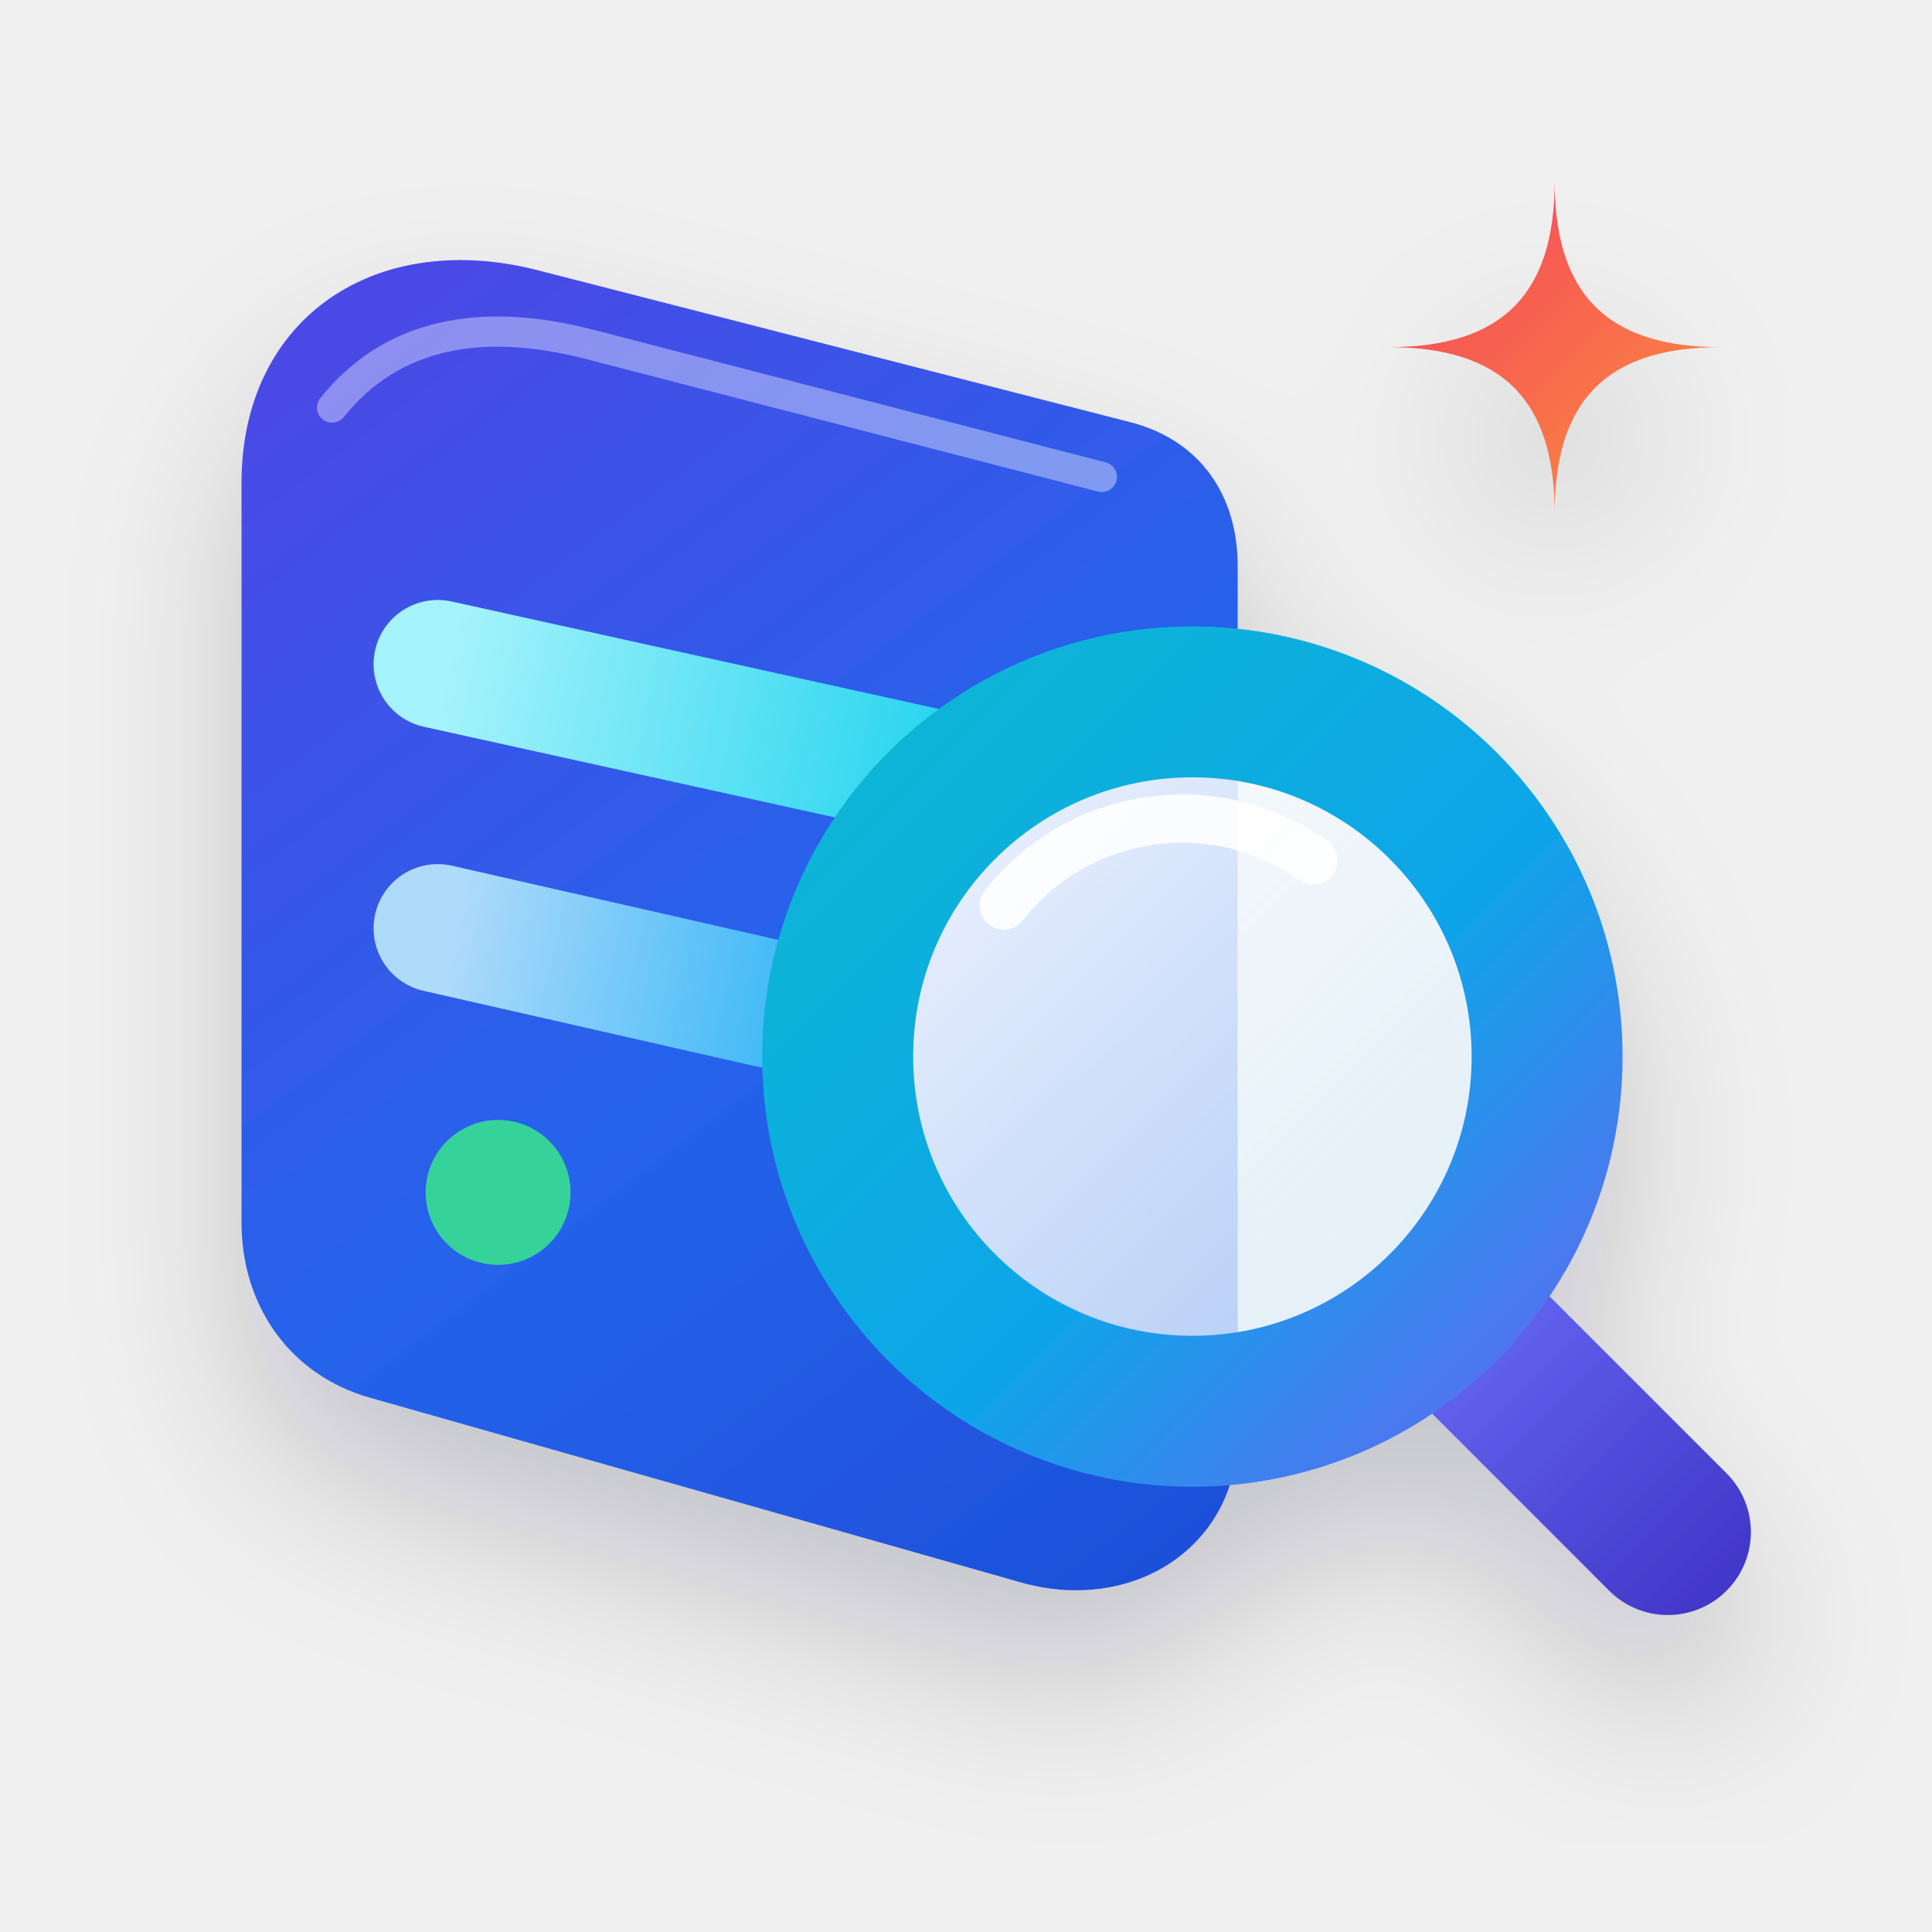
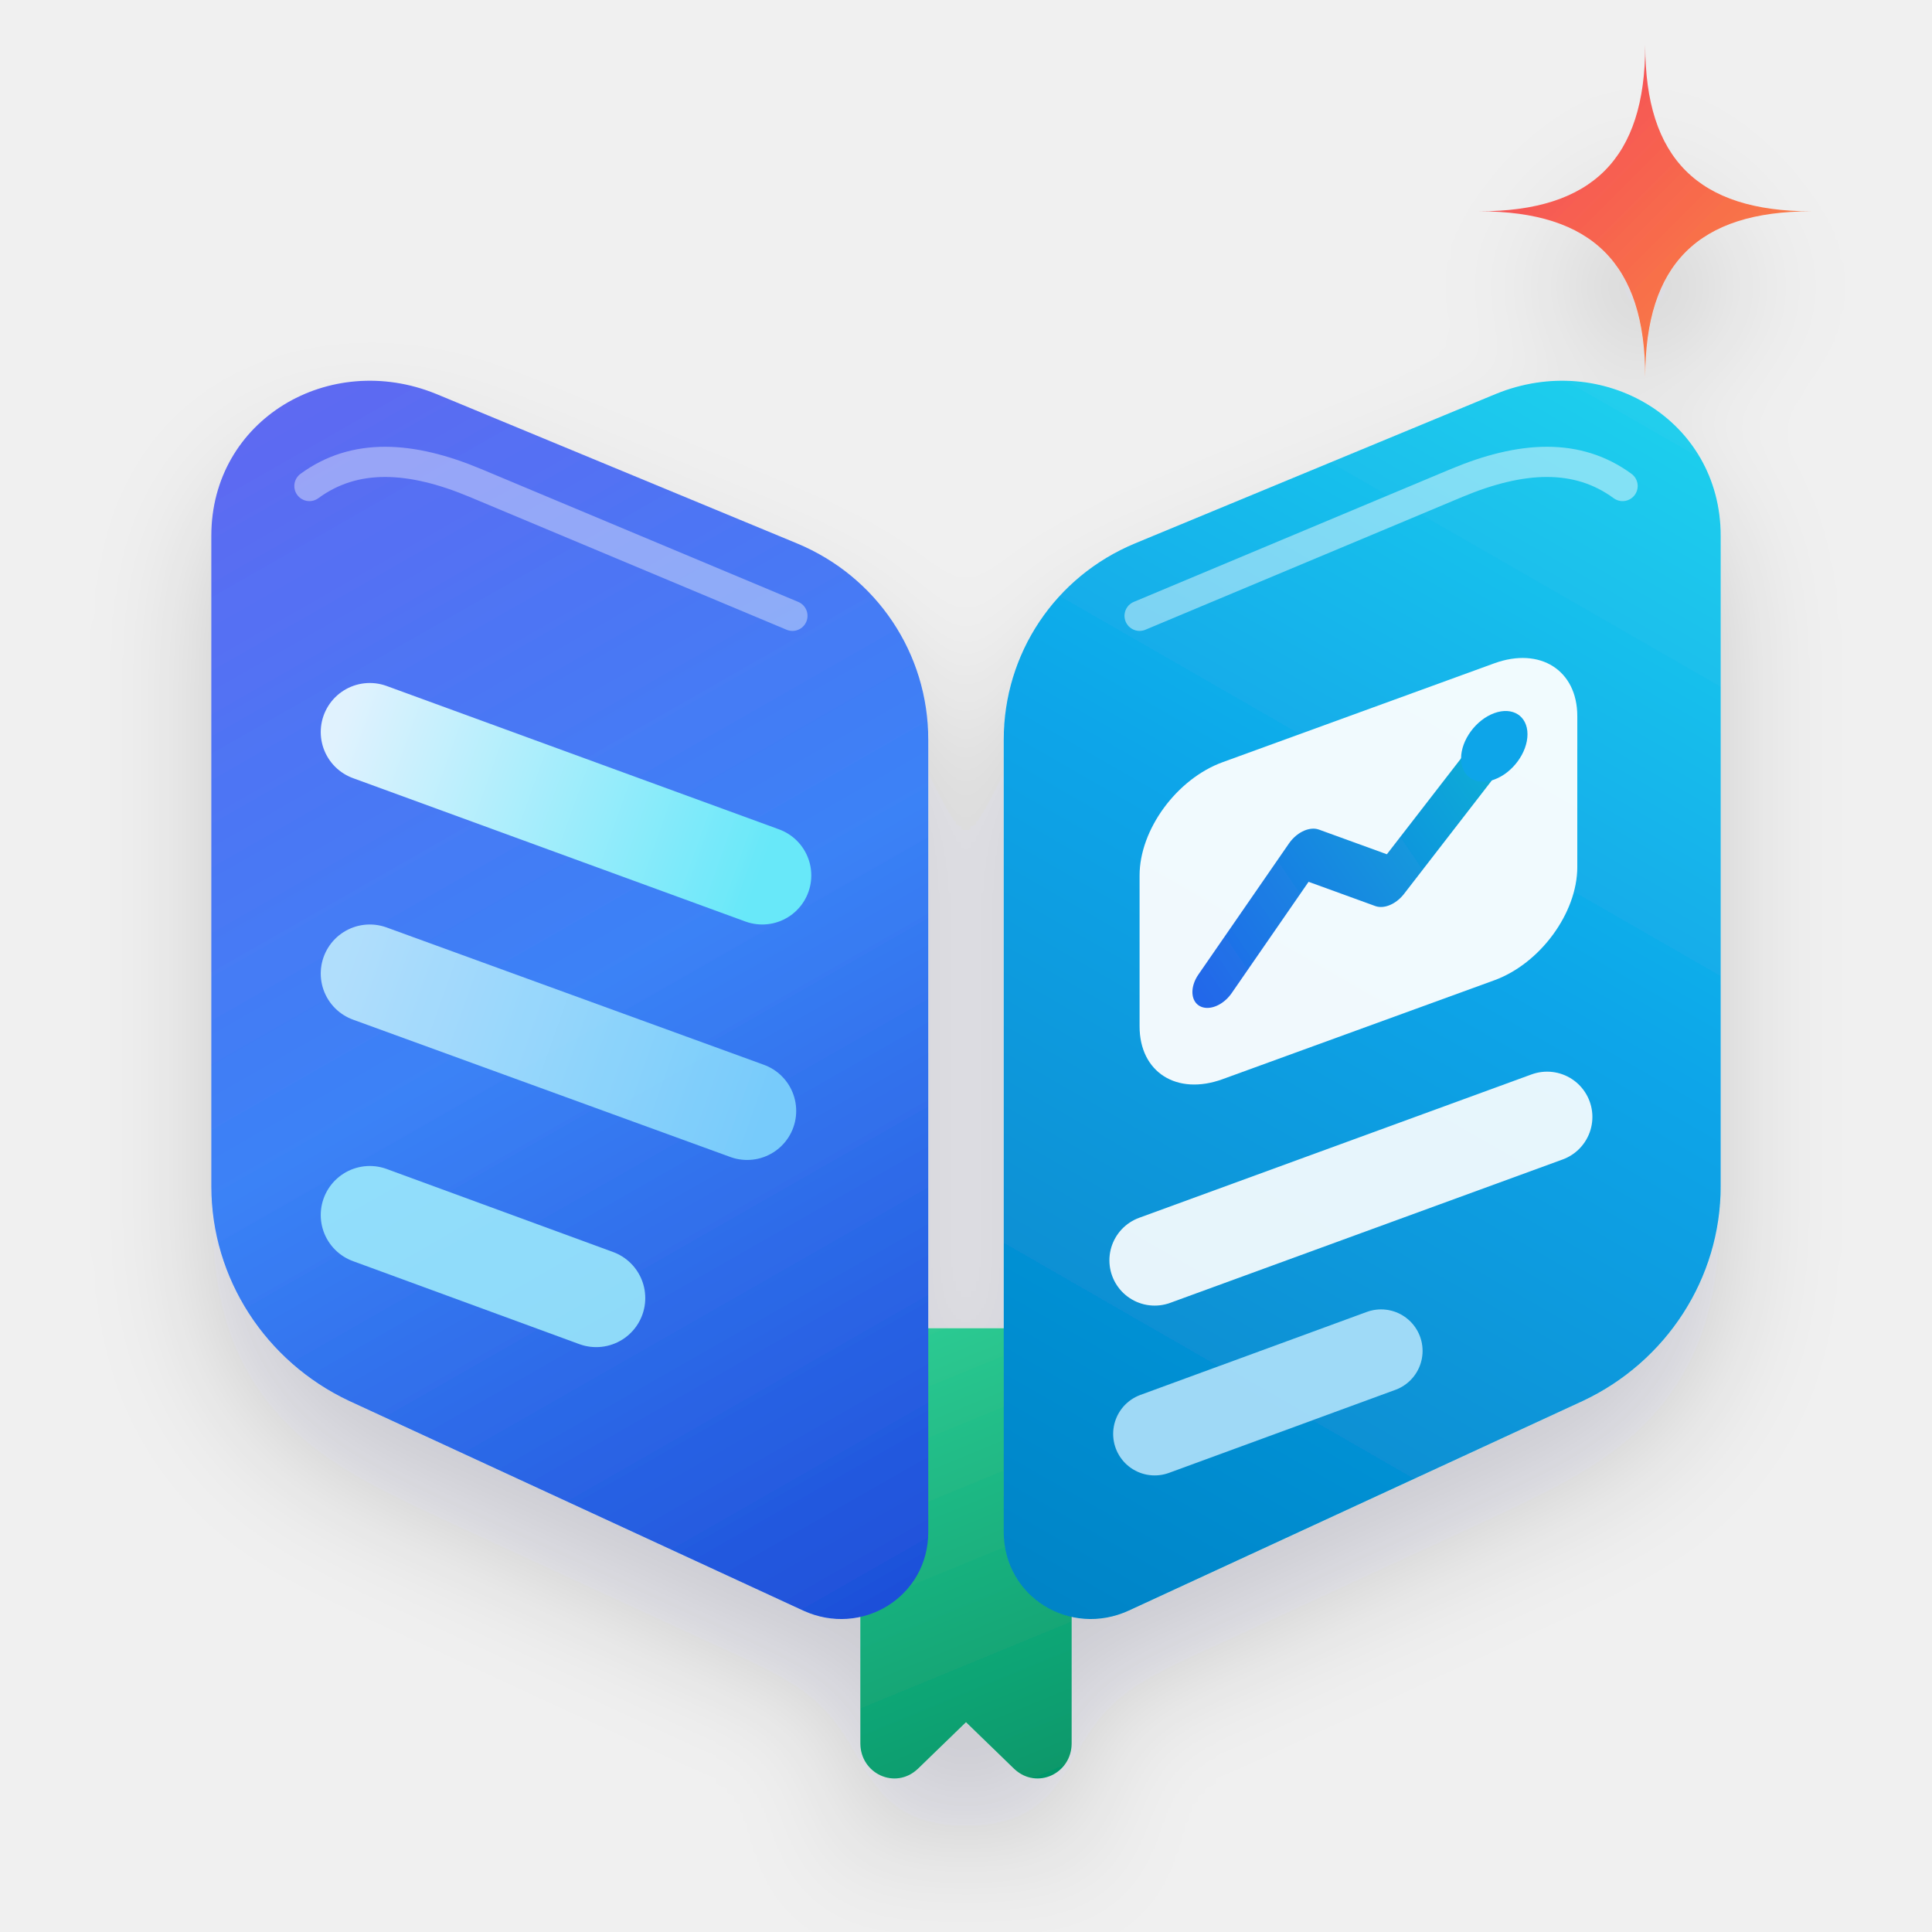
<svg xmlns="http://www.w3.org/2000/svg" viewBox="0 0 128 128" width="128" height="128" fill="none" role="img" aria-labelledby="jf-title jf-desc">
  <defs>
-     <linearGradient id="jf-folio" x1="16" y1="18" x2="82" y2="106" gradientUnits="userSpaceOnUse">
-       <stop offset="0%" stop-color="#4F46E5" />
-       <stop offset="55%" stop-color="#2563EB" />
+     <linearGradient id="jf-left-wing" x1="14" y1="22" x2="62" y2="106" gradientUnits="userSpaceOnUse">
+       <stop offset="0%" stop-color="#6366F1" />
+       <stop offset="52%" stop-color="#3B82F6" />
      <stop offset="100%" stop-color="#1D4ED8" />
    </linearGradient>
-     <linearGradient id="jf-stream-1" x1="30" y1="43" x2="64" y2="50" gradientUnits="userSpaceOnUse">
-       <stop offset="0%" stop-color="#A5F3FC" />
+     <linearGradient id="jf-right-wing" x1="66" y1="104" x2="112" y2="24" gradientUnits="userSpaceOnUse">
+       <stop offset="0%" stop-color="#0284C7" />
+       <stop offset="55%" stop-color="#0EA5E9" />
      <stop offset="100%" stop-color="#22D3EE" />
    </linearGradient>
-     <linearGradient id="jf-stream-2" x1="30" y1="61" x2="54" y2="66" gradientUnits="userSpaceOnUse">
+     <linearGradient id="jf-ribbon" x1="57" y1="84" x2="71" y2="118" gradientUnits="userSpaceOnUse">
+       <stop offset="0%" stop-color="#34D399" />
+       <stop offset="100%" stop-color="#059669" />
+     </linearGradient>
+     <linearGradient id="jf-line-1" x1="24" y1="44" x2="52" y2="54" gradientUnits="userSpaceOnUse">
+       <stop offset="0%" stop-color="#E0F2FE" />
+       <stop offset="100%" stop-color="#67E8F9" />
+     </linearGradient>
+     <linearGradient id="jf-line-2" x1="24" y1="60" x2="52" y2="70" gradientUnits="userSpaceOnUse">
      <stop offset="0%" stop-color="#BAE6FD" />
-       <stop offset="100%" stop-color="#38BDF8" />
+       <stop offset="100%" stop-color="#7DD3FC" />
    </linearGradient>
-     <linearGradient id="jf-lens-glass" x1="62" y1="50" x2="102" y2="90" gradientUnits="userSpaceOnUse">
-       <stop offset="0%" stop-color="#FFFFFF" stop-opacity="0.92" />
-       <stop offset="100%" stop-color="#E0F2FE" stop-opacity="0.72" />
+     <linearGradient id="jf-chart" x1="3" y1="16" x2="25" y2="4" gradientUnits="userSpaceOnUse">
+       <stop offset="0%" stop-color="#2563EB" />
+       <stop offset="100%" stop-color="#06B6D4" />
    </linearGradient>
-     <linearGradient id="jf-lens-ring" x1="58" y1="46" x2="106" y2="94" gradientUnits="userSpaceOnUse">
-       <stop offset="0%" stop-color="#06B6D4" />
-       <stop offset="55%" stop-color="#0EA5E9" />
-       <stop offset="100%" stop-color="#6366F1" />
-     </linearGradient>
-     <linearGradient id="jf-lens-handle" x1="98" y1="86" x2="115" y2="103" gradientUnits="userSpaceOnUse">
-       <stop offset="0%" stop-color="#6366F1" />
-       <stop offset="100%" stop-color="#4338CA" />
-     </linearGradient>
-     <linearGradient id="jf-spark" x1="92" y1="12" x2="114" y2="34" gradientUnits="userSpaceOnUse">
+     <linearGradient id="jf-spark" x1="97" y1="3" x2="121" y2="27" gradientUnits="userSpaceOnUse">
      <stop offset="0%" stop-color="#F43F5E" />
      <stop offset="100%" stop-color="#FB923C" />
    </linearGradient>
-     <filter id="jf-ambient" x="-18%" y="-18%" width="136%" height="136%">
-       <feDropShadow dx="0" dy="6" stdDeviation="5.5" flood-color="#0F172A" flood-opacity="0.18" />
+     <filter id="jf-shadow" x="-16%" y="-16%" width="132%" height="136%">
+       <feDropShadow dx="0" dy="5" stdDeviation="4" flood-color="#0F172A" flood-opacity="0.16" />
    </filter>
  </defs>
-   <g filter="url(#jf-ambient)">
-     <path d="M 16 32 C 16 21 25 15 36 18 L 75 28 C 79.5 29.2 82 32.8 82 37.5 L 82 95 C 82 102.5 75 107 67.5 104.8 L 24.5 92.6 C 19.2 91.1 16 86.5 16 81 Z" fill="url(#jf-folio)" />
-     <path d="M 22 27 C 26 22 32 21 39 22.8 L 73 31.6" stroke="#FFFFFF" stroke-width="2" stroke-linecap="round" opacity="0.38" />
-     <path d="M 29 44 L 63 51.5" stroke="url(#jf-stream-1)" stroke-width="8.5" stroke-linecap="round" />
-     <path d="M 29 61.5 L 51 66.5" stroke="url(#jf-stream-2)" stroke-width="8.5" stroke-linecap="round" opacity="0.92" />
-     <circle cx="33" cy="79" r="4.8" fill="#34D399" />
-     <circle cx="79" cy="70" r="20" fill="url(#jf-lens-glass)" />
-     <path d="M 66.5 60 A 15 15 0 0 1 87 57" stroke="#FFFFFF" stroke-width="3.2" stroke-linecap="round" opacity="0.88" />
-     <path d="M 97.5 88.5 L 110.5 101.5" stroke="url(#jf-lens-handle)" stroke-width="11" stroke-linecap="round" />
-     <circle cx="79" cy="70" r="23.5" stroke="url(#jf-lens-ring)" stroke-width="10" />
-     <path d="M 103 12 C 103 19.5 106.5 23 114 23 C 106.5 23 103 26.5 103 34 C 103 26.5 99.5 23 92 23 C 99.5 23 103 19.5 103 12 Z" fill="url(#jf-spark)" />
+   <g filter="url(#jf-shadow)">
+     <path d="M 57 88 L 71 88 L 71 115.5 C 71 117.5 68.7 118.6 67.2 117.2 L 64 114.1 L 60.8 117.2 C 59.3 118.6 57 117.5 57 115.5 Z" fill="url(#jf-ribbon)" />
+     <path d="M 14 35.5 C 14 27.8 21.8 23.2 28.9 26.1 L 52.8 36 C 58.1 38.2 61.5 43.3 61.5 49 L 61.5 101.5 C 61.5 105.8 57.1 108.5 53.2 106.7 L 23.1 92.8 C 17.6 90.2 14 84.7 14 78.6 Z" fill="url(#jf-left-wing)" />
+     <path d="M 20.5 32.2 C 23.5 30 27.2 30.2 31.5 32 L 52.5 40.8" stroke="#FFFFFF" stroke-width="2" stroke-linecap="round" opacity="0.38" />
+     <path d="M 24.5 48.5 L 50.5 58" stroke="url(#jf-line-1)" stroke-width="6.5" stroke-linecap="round" />
+     <path d="M 24.5 64.5 L 49.5 73.6" stroke="url(#jf-line-2)" stroke-width="6.5" stroke-linecap="round" opacity="0.92" />
+     <path d="M 24.5 80.5 L 39.5 86" stroke="#A5F3FC" stroke-width="6.5" stroke-linecap="round" opacity="0.82" />
+     <path d="M 66.5 49 C 66.5 43.3 69.9 38.2 75.2 36 L 99.1 26.1 C 106.2 23.2 114 27.8 114 35.5 L 114 78.6 C 114 84.7 110.4 90.2 104.9 92.8 L 74.8 106.7 C 70.9 108.5 66.5 105.8 66.5 101.5 Z" fill="url(#jf-right-wing)" />
+     <path d="M 75.5 40.8 L 96.5 32 C 100.8 30.2 104.5 30 107.5 32.2" stroke="#FFFFFF" stroke-width="2" stroke-linecap="round" opacity="0.45" />
+     <g transform="translate(75.5 52.5) skewY(-20)">
+       <rect x="0" y="0" width="29" height="21" rx="5.5" fill="#FFFFFF" fill-opacity="0.94" />
+       <path d="M 5 14.5 L 11 8 L 16.5 12 L 23.5 5.5" stroke="url(#jf-chart)" stroke-width="3" stroke-linecap="round" stroke-linejoin="round" />
+       <circle cx="23.5" cy="5.5" r="2.2" fill="#0EA5E9" />
+     </g>
+     <path d="M 76.5 83.5 L 102.5 74" stroke="#FFFFFF" stroke-width="6" stroke-linecap="round" opacity="0.9" />
+     <path d="M 76.5 95 L 91.5 89.5" stroke="#BAE6FD" stroke-width="5.5" stroke-linecap="round" opacity="0.85" />
+     <path d="M 109 3 C 109 10.5 112.5 14 120 14 C 112.5 14 109 17.5 109 25 C 109 17.5 105.5 14 98 14 C 105.5 14 109 10.5 109 3 Z" fill="url(#jf-spark)" />
  </g>
</svg>
